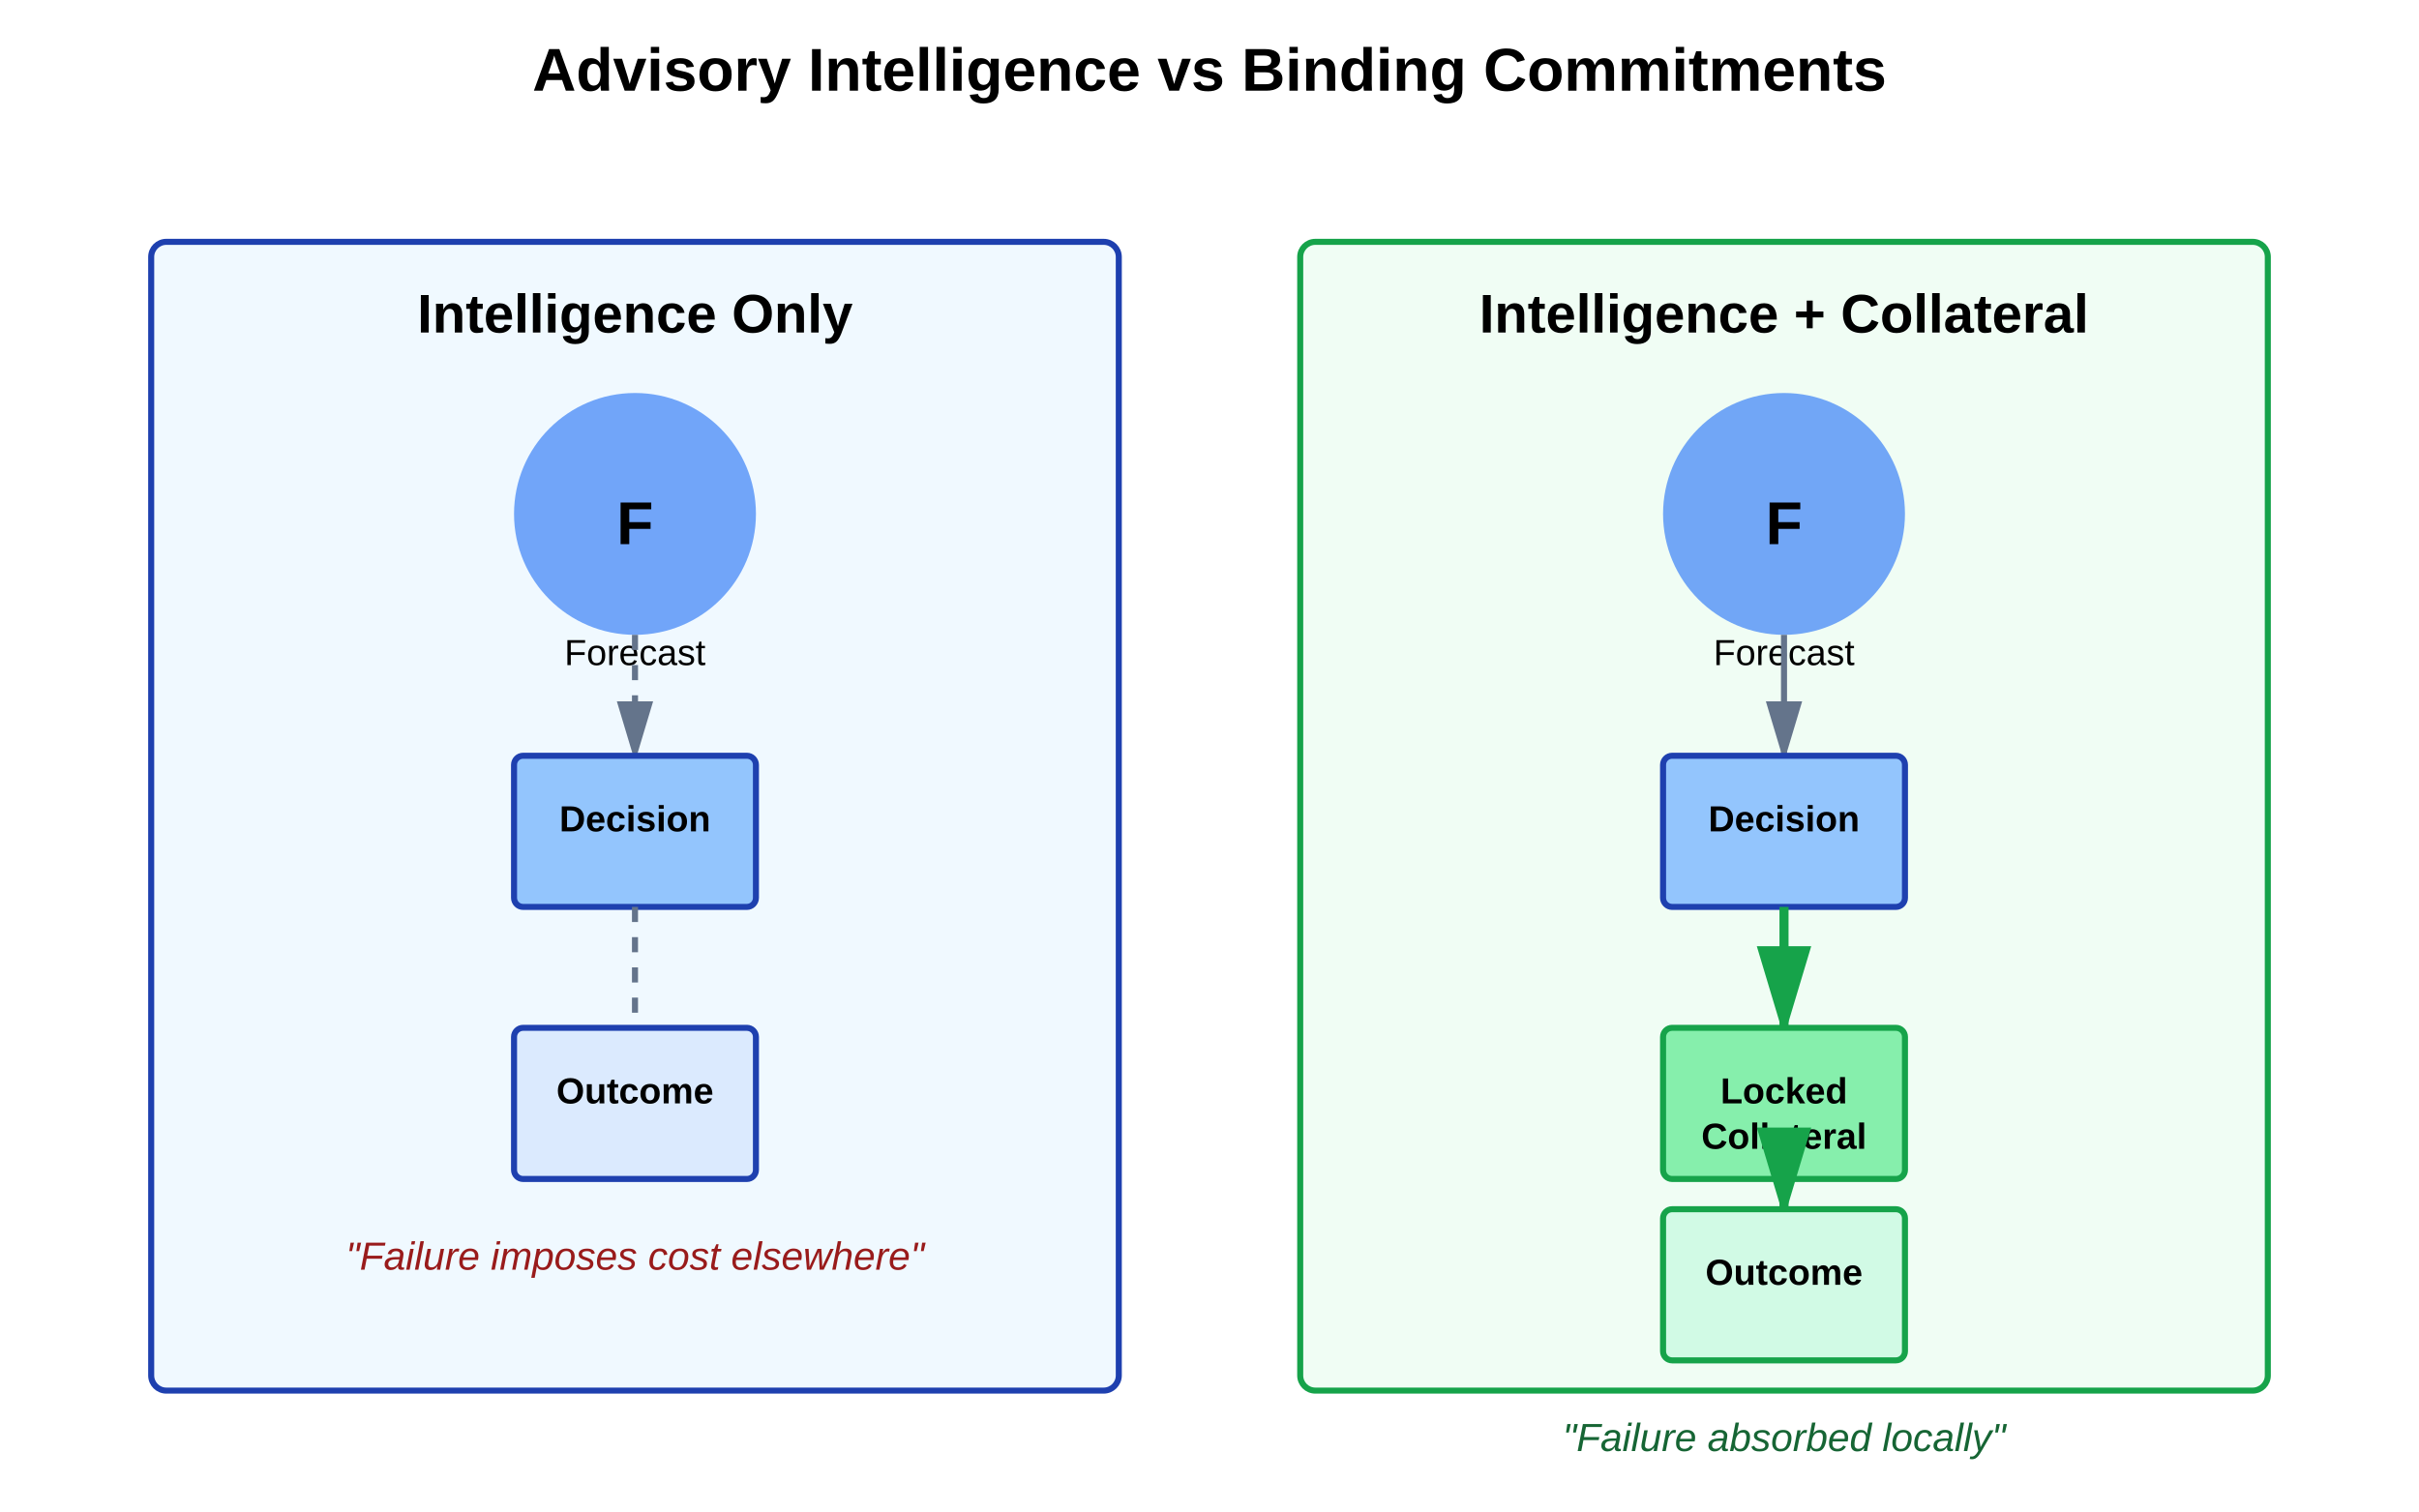
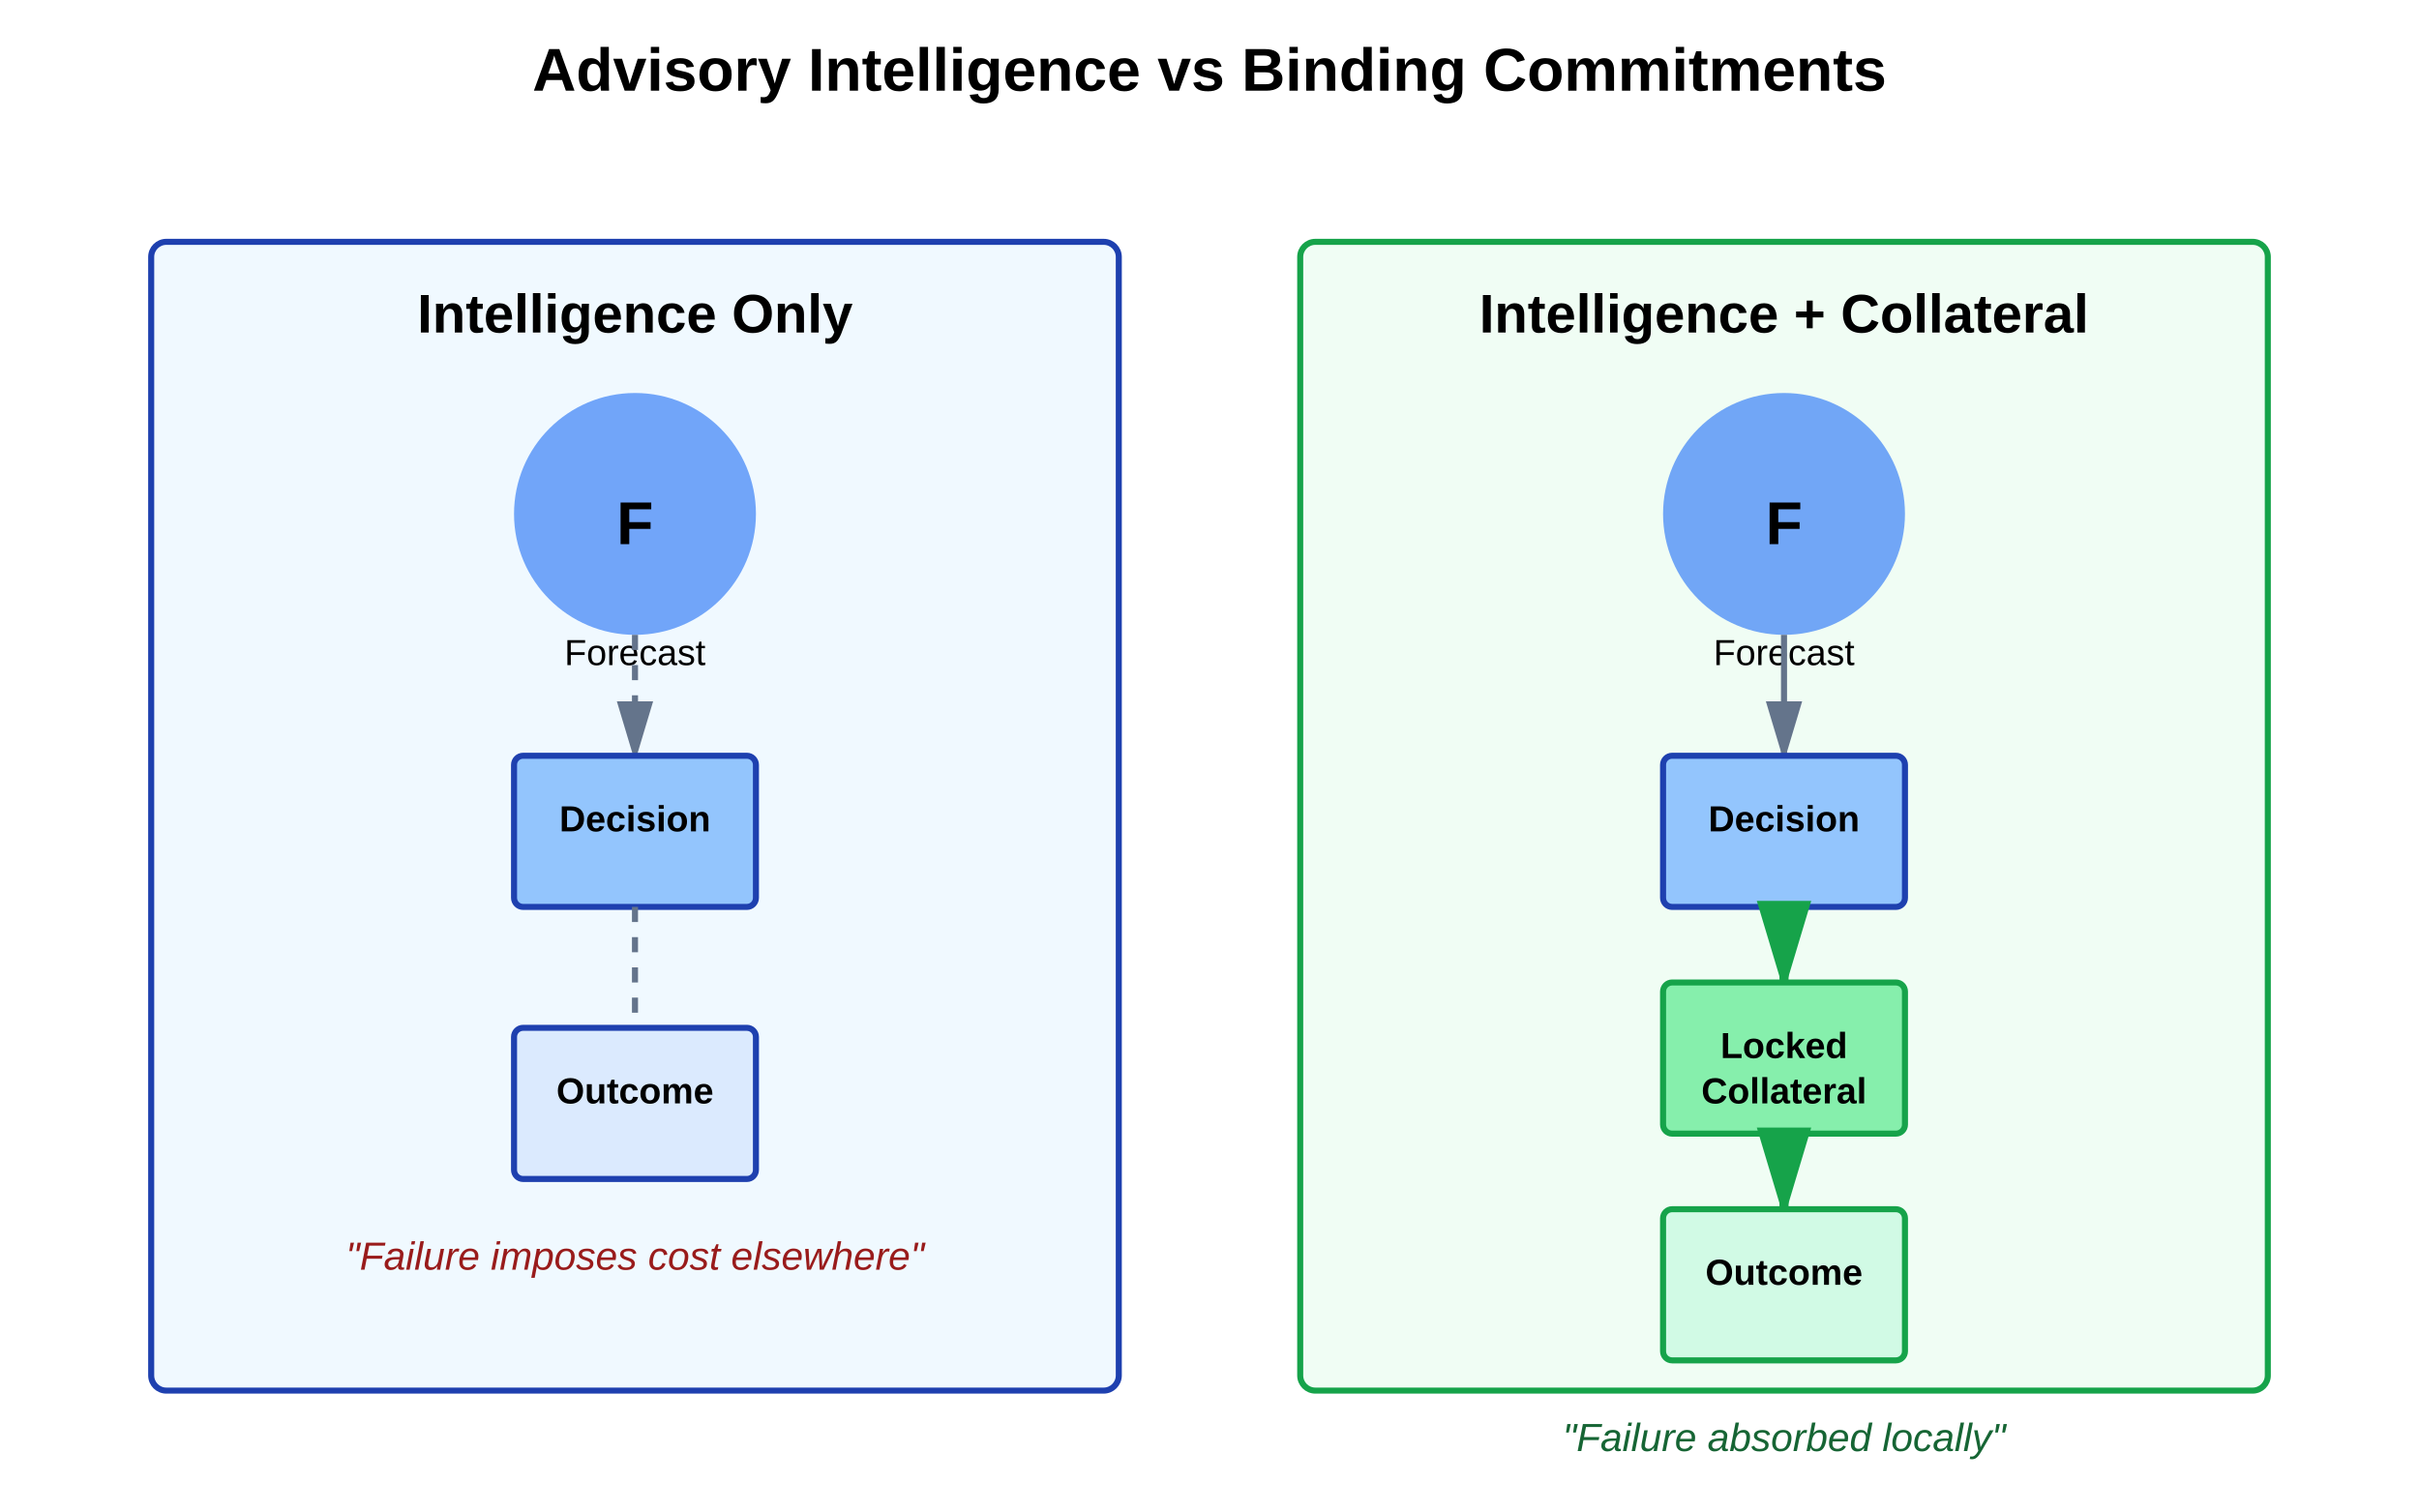
<svg xmlns="http://www.w3.org/2000/svg" viewBox="0 0 800 500" style="background-color: #ffffff;">
  <text x="400" y="30" text-anchor="middle" font-family="Arial, sans-serif" font-size="20" font-weight="bold">Advisory Intelligence vs Binding Commitments</text>
  <rect x="50" y="80" width="320" height="380" fill="#f0f9ff" stroke="#1e40af" stroke-width="2" rx="5" />
  <text x="210" y="110" text-anchor="middle" font-family="Arial, sans-serif" font-size="18" font-weight="bold">Intelligence Only</text>
  <circle cx="210" cy="170" r="40" fill="#3b82f6" opacity="0.7" />
  <text x="210" y="180" text-anchor="middle" font-family="Arial, sans-serif" font-size="20" font-weight="bold">F</text>
  <text x="210" y="220" text-anchor="middle" font-family="Arial, sans-serif" font-size="12">Forecast</text>
  <path d="M 210 210 L 210 250" stroke="#64748b" stroke-width="2" fill="none" stroke-dasharray="5,5" marker-end="url(#arrowhead)" />
  <rect x="170" y="250" width="80" height="50" fill="#93c5fd" stroke="#1e40af" stroke-width="2" rx="3" />
  <text x="210" y="275" text-anchor="middle" font-family="Arial, sans-serif" font-size="12" font-weight="bold">Decision</text>
  <path d="M 210 300 L 210 340" stroke="#64748b" stroke-width="2" fill="none" stroke-dasharray="5,5" />
  <rect x="170" y="340" width="80" height="50" fill="#dbeafe" stroke="#1e40af" stroke-width="2" rx="3" />
  <text x="210" y="365" text-anchor="middle" font-family="Arial, sans-serif" font-size="12" font-weight="bold">Outcome</text>
  <text x="210" y="420" text-anchor="middle" font-family="Arial, sans-serif" font-size="13" font-style="italic" fill="#991b1b">"Failure imposes cost elsewhere"</text>
  <rect x="430" y="80" width="320" height="380" fill="#f0fdf4" stroke="#16a34a" stroke-width="2" rx="5" />
  <text x="590" y="110" text-anchor="middle" font-family="Arial, sans-serif" font-size="18" font-weight="bold">Intelligence + Collateral</text>
  <circle cx="590" cy="170" r="40" fill="#3b82f6" opacity="0.7" />
  <text x="590" y="180" text-anchor="middle" font-family="Arial, sans-serif" font-size="20" font-weight="bold">F</text>
  <text x="590" y="220" text-anchor="middle" font-family="Arial, sans-serif" font-size="12">Forecast</text>
  <path d="M 590 210 L 590 250" stroke="#64748b" stroke-width="2" fill="none" marker-end="url(#arrowhead)" />
  <rect x="550" y="250" width="80" height="50" fill="#93c5fd" stroke="#1e40af" stroke-width="2" rx="3" />
  <text x="590" y="275" text-anchor="middle" font-family="Arial, sans-serif" font-size="12" font-weight="bold">Decision</text>
-   <path d="M 590 300 L 590 340" stroke="#16a34a" stroke-width="3" fill="none" marker-end="url(#arrowhead-green)" />
-   <rect x="550" y="340" width="80" height="50" fill="#86efac" stroke="#16a34a" stroke-width="2" rx="3" />
-   <text x="590" y="365" text-anchor="middle" font-family="Arial, sans-serif" font-size="12" font-weight="bold">Locked</text>
-   <text x="590" y="380" text-anchor="middle" font-family="Arial, sans-serif" font-size="12" font-weight="bold">Collateral</text>
-   <path d="M 590 390 L 590 400" stroke="#16a34a" stroke-width="3" fill="none" marker-end="url(#arrowhead-green)" />
+   <path d="M 590 300 L 590 325" stroke="#16a34a" stroke-width="3" fill="none" marker-end="url(#arrowhead-green)" />
+   <rect x="550" y="325" width="80" height="50" fill="#86efac" stroke="#16a34a" stroke-width="2" rx="3" />
+   <text x="590" y="350" text-anchor="middle" font-family="Arial, sans-serif" font-size="12" font-weight="bold">Locked</text>
+   <text x="590" y="365" text-anchor="middle" font-family="Arial, sans-serif" font-size="12" font-weight="bold">Collateral</text>
+   <path d="M 590 375 L 590 400" stroke="#16a34a" stroke-width="3" fill="none" marker-end="url(#arrowhead-green)" />
  <rect x="550" y="400" width="80" height="50" fill="#d1fae5" stroke="#16a34a" stroke-width="2" rx="3" />
  <text x="590" y="425" text-anchor="middle" font-family="Arial, sans-serif" font-size="12" font-weight="bold">Outcome</text>
  <text x="590" y="480" text-anchor="middle" font-family="Arial, sans-serif" font-size="13" font-style="italic" fill="#166534">"Failure absorbed locally"</text>
  <defs>
    <marker id="arrowhead" markerWidth="10" markerHeight="10" refX="9" refY="3" orient="auto">
      <polygon points="0 0, 10 3, 0 6" fill="#64748b" />
    </marker>
    <marker id="arrowhead-green" markerWidth="10" markerHeight="10" refX="9" refY="3" orient="auto">
      <polygon points="0 0, 10 3, 0 6" fill="#16a34a" />
    </marker>
  </defs>
</svg>
